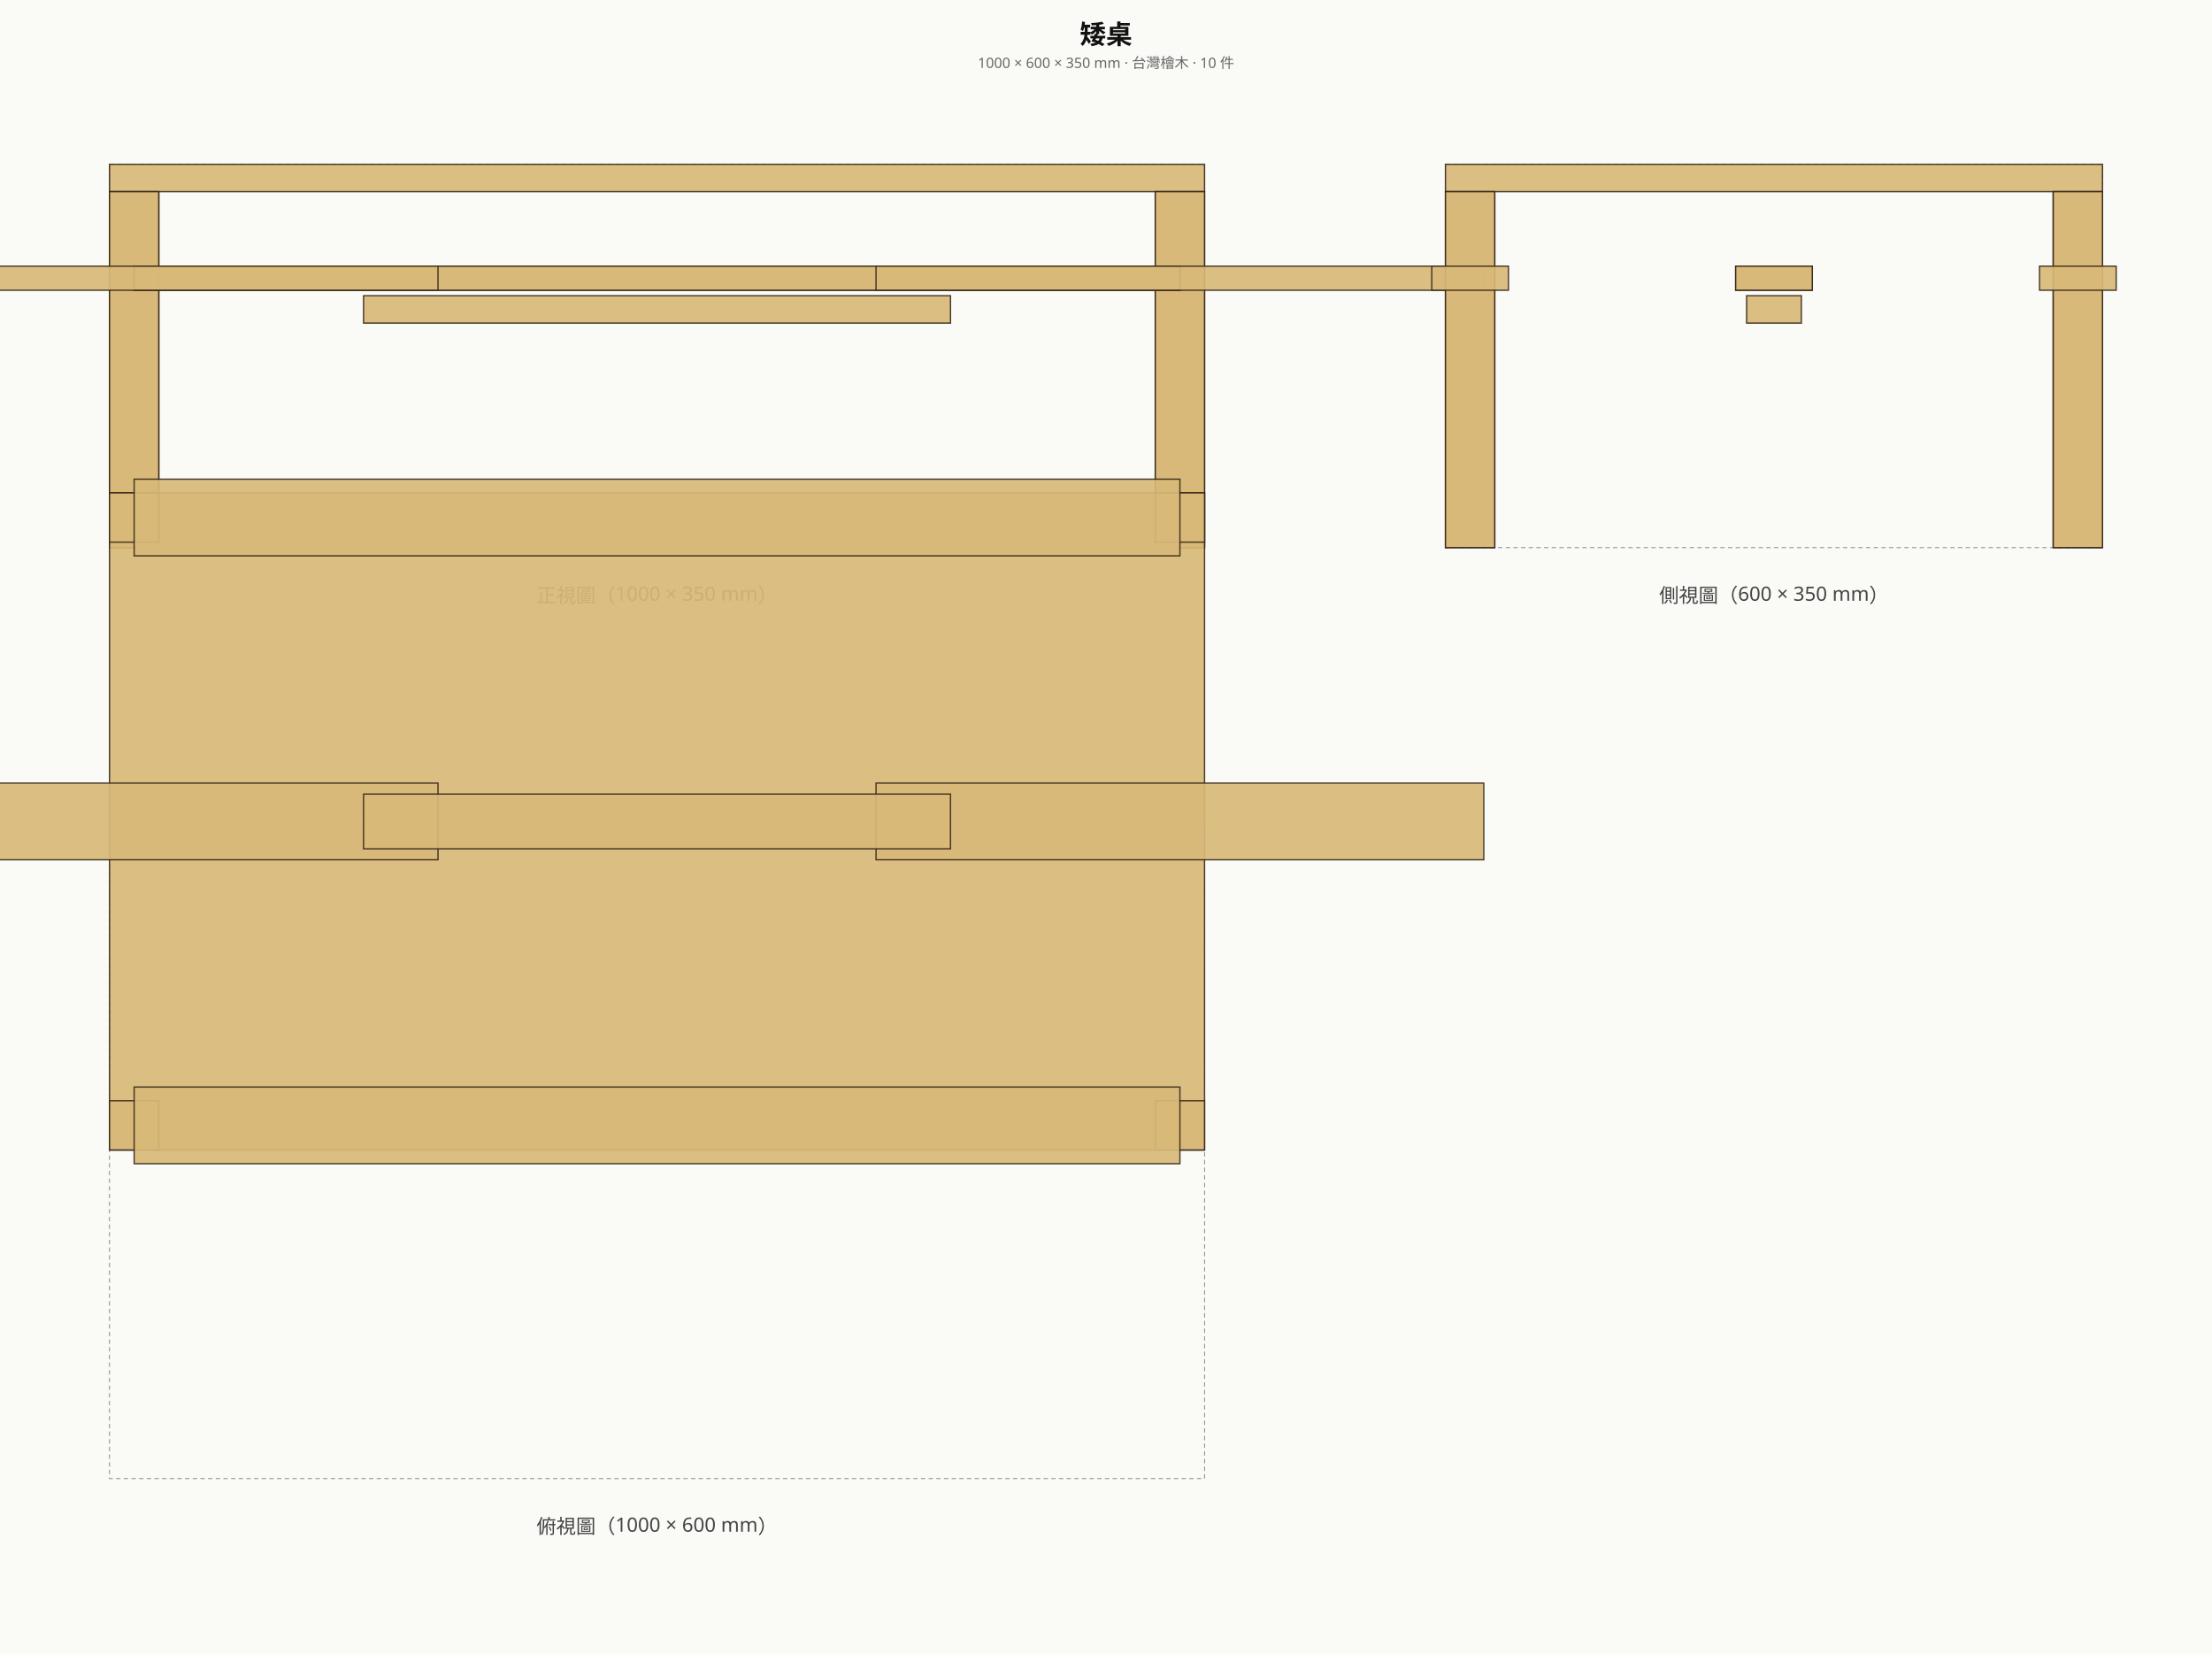
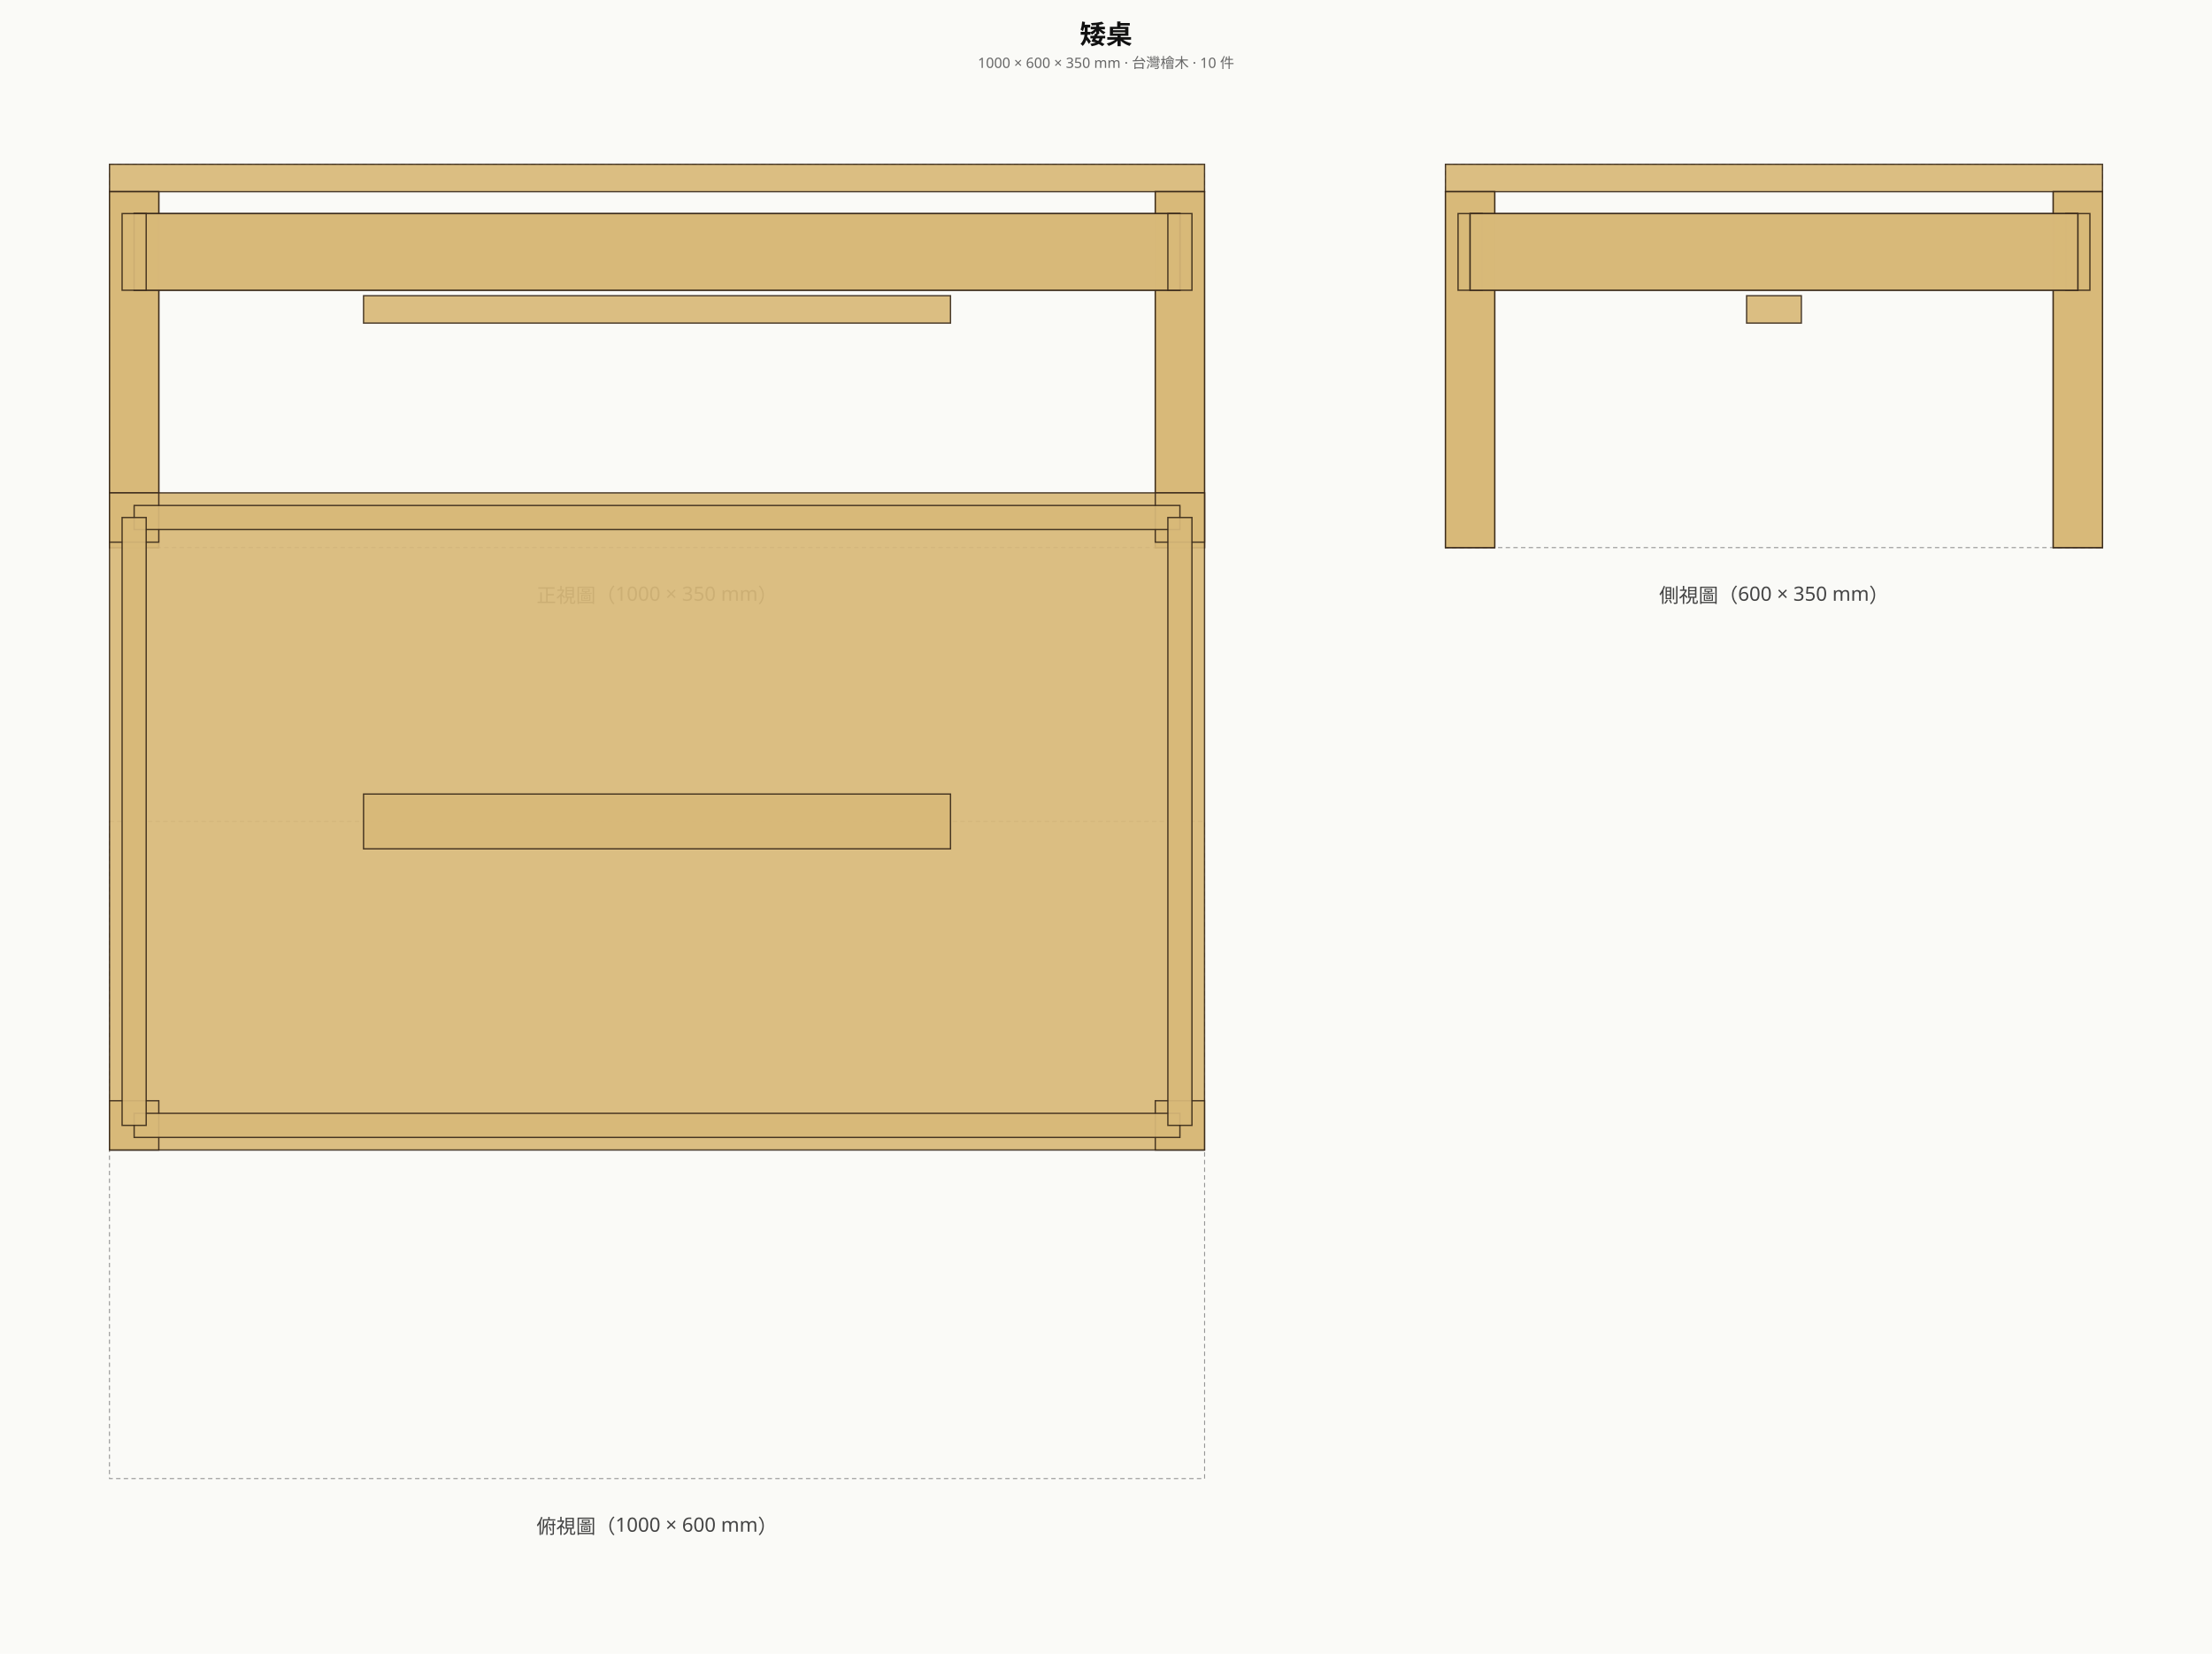
<svg xmlns="http://www.w3.org/2000/svg" viewBox="-20 -50 2020 1510" width="2020" height="1510">
  <rect x="-20" y="-50" width="2020" height="1510" fill="#fafaf7" />
  <text x="990" y="-10" text-anchor="middle" font-size="24" font-weight="700" fill="#111" font-family="sans-serif">矮桌</text>
  <text x="990" y="12" text-anchor="middle" font-size="13" fill="#666" font-family="sans-serif">1000 × 600 × 350 mm · 台灣檜木 · 10 件</text>
  <g transform="translate(580, 100)">
    <rect x="-500.0" y="0" width="1000.0" height="350.0" fill="none" stroke="#888" stroke-dasharray="4 3" stroke-width="0.8" />
    <rect x="-500.0" y="0.0" width="1000.0" height="25.0" fill="#d8b878" stroke="#3a2a1a" stroke-width="1.2" opacity="0.92" />
    <rect x="-500.0" y="25.0" width="45.0" height="325.0" fill="#d8b878" stroke="#3a2a1a" stroke-width="1.2" opacity="0.92" />
    <rect x="455.0" y="25.0" width="45.0" height="325.0" fill="#d8b878" stroke="#3a2a1a" stroke-width="1.2" opacity="0.92" />
    <rect x="-500.0" y="25.0" width="45.0" height="325.0" fill="#d8b878" stroke="#3a2a1a" stroke-width="1.2" opacity="0.92" />
    <rect x="455.0" y="25.0" width="45.0" height="325.0" fill="#d8b878" stroke="#3a2a1a" stroke-width="1.2" opacity="0.92" />
-     <rect x="-477.5" y="93.0" width="955.0" height="22.0" fill="#d8b878" stroke="#3a2a1a" stroke-width="1.2" opacity="0.92" />
-     <rect x="-477.5" y="93.0" width="955.0" height="22.0" fill="#d8b878" stroke="#3a2a1a" stroke-width="1.2" opacity="0.92" />
-     <rect x="-755.0" y="93.0" width="555.0" height="22.0" fill="#d8b878" stroke="#3a2a1a" stroke-width="1.2" opacity="0.92" />
-     <rect x="200.0" y="93.0" width="555.0" height="22.0" fill="#d8b878" stroke="#3a2a1a" stroke-width="1.2" opacity="0.92" />
+     <rect x="-477.5" y="45.0" width="955.0" height="70.0" fill="#d8b878" stroke="#3a2a1a" stroke-width="1.2" opacity="0.92" />
+     <rect x="-477.5" y="45.0" width="955.0" height="70.0" fill="#d8b878" stroke="#3a2a1a" stroke-width="1.2" opacity="0.92" />
+     <rect x="-488.5" y="45.0" width="22.0" height="70.0" fill="#d8b878" stroke="#3a2a1a" stroke-width="1.2" opacity="0.92" />
+     <rect x="466.5" y="45.0" width="22.0" height="70.0" fill="#d8b878" stroke="#3a2a1a" stroke-width="1.2" opacity="0.92" />
    <rect x="-268.0" y="120.0" width="536.0" height="25.0" fill="#d8b878" stroke="#3a2a1a" stroke-width="1.2" opacity="0.92" />
    <text x="0" y="400.0" text-anchor="middle" font-size="18" fill="#444" font-family="sans-serif">正視圖（1000 × 350 mm）</text>
  </g>
  <g transform="translate(1600, 100)">
    <rect x="-300.0" y="0" width="600.0" height="350.0" fill="none" stroke="#888" stroke-dasharray="4 3" stroke-width="0.8" />
    <rect x="-300.0" y="0.0" width="600.0" height="25.0" fill="#d8b878" stroke="#3a2a1a" stroke-width="1.2" opacity="0.92" />
    <rect x="-300.0" y="25.0" width="45.0" height="325.0" fill="#d8b878" stroke="#3a2a1a" stroke-width="1.2" opacity="0.92" />
    <rect x="-300.0" y="25.0" width="45.0" height="325.0" fill="#d8b878" stroke="#3a2a1a" stroke-width="1.2" opacity="0.92" />
    <rect x="255.0" y="25.0" width="45.0" height="325.0" fill="#d8b878" stroke="#3a2a1a" stroke-width="1.2" opacity="0.92" />
    <rect x="255.0" y="25.0" width="45.0" height="325.0" fill="#d8b878" stroke="#3a2a1a" stroke-width="1.2" opacity="0.92" />
-     <rect x="-312.5" y="93.0" width="70.0" height="22.0" fill="#d8b878" stroke="#3a2a1a" stroke-width="1.2" opacity="0.92" />
-     <rect x="242.5" y="93.0" width="70.0" height="22.0" fill="#d8b878" stroke="#3a2a1a" stroke-width="1.2" opacity="0.92" />
-     <rect x="-35.0" y="93.0" width="70.0" height="22.0" fill="#d8b878" stroke="#3a2a1a" stroke-width="1.2" opacity="0.92" />
-     <rect x="-35.0" y="93.0" width="70.0" height="22.0" fill="#d8b878" stroke="#3a2a1a" stroke-width="1.2" opacity="0.92" />
+     <rect x="-288.5" y="45.0" width="22.0" height="70.0" fill="#d8b878" stroke="#3a2a1a" stroke-width="1.2" opacity="0.92" />
+     <rect x="266.5" y="45.0" width="22.0" height="70.0" fill="#d8b878" stroke="#3a2a1a" stroke-width="1.2" opacity="0.92" />
+     <rect x="-277.5" y="45.0" width="555.0" height="70.0" fill="#d8b878" stroke="#3a2a1a" stroke-width="1.2" opacity="0.92" />
+     <rect x="-277.5" y="45.0" width="555.0" height="70.0" fill="#d8b878" stroke="#3a2a1a" stroke-width="1.2" opacity="0.92" />
    <rect x="-25.0" y="120.0" width="50.0" height="25.0" fill="#d8b878" stroke="#3a2a1a" stroke-width="1.2" opacity="0.92" />
    <text x="0" y="400.0" text-anchor="middle" font-size="18" fill="#444" font-family="sans-serif">側視圖（600 × 350 mm）</text>
  </g>
  <g transform="translate(580, 700)">
    <rect x="-500.0" y="0" width="1000.0" height="600.0" fill="none" stroke="#888" stroke-dasharray="4 3" stroke-width="0.8" />
    <rect x="-500.0" y="-300.0" width="1000.0" height="600.0" fill="#d8b878" stroke="#3a2a1a" stroke-width="1.2" opacity="0.92" />
    <rect x="-500.0" y="-300.0" width="45.0" height="45.0" fill="#d8b878" stroke="#3a2a1a" stroke-width="1.2" opacity="0.92" />
    <rect x="455.0" y="-300.0" width="45.0" height="45.0" fill="#d8b878" stroke="#3a2a1a" stroke-width="1.2" opacity="0.92" />
    <rect x="-500.0" y="255.0" width="45.0" height="45.0" fill="#d8b878" stroke="#3a2a1a" stroke-width="1.2" opacity="0.92" />
    <rect x="455.0" y="255.0" width="45.0" height="45.0" fill="#d8b878" stroke="#3a2a1a" stroke-width="1.2" opacity="0.92" />
-     <rect x="-477.5" y="-312.5" width="955.0" height="70.0" fill="#d8b878" stroke="#3a2a1a" stroke-width="1.2" opacity="0.92" />
-     <rect x="-477.5" y="242.5" width="955.0" height="70.0" fill="#d8b878" stroke="#3a2a1a" stroke-width="1.2" opacity="0.92" />
-     <rect x="-755.0" y="-35.0" width="555.0" height="70.0" fill="#d8b878" stroke="#3a2a1a" stroke-width="1.2" opacity="0.92" />
-     <rect x="200.0" y="-35.0" width="555.0" height="70.0" fill="#d8b878" stroke="#3a2a1a" stroke-width="1.2" opacity="0.92" />
+     <rect x="-477.5" y="-288.5" width="955.0" height="22.0" fill="#d8b878" stroke="#3a2a1a" stroke-width="1.2" opacity="0.92" />
+     <rect x="-477.5" y="266.5" width="955.0" height="22.0" fill="#d8b878" stroke="#3a2a1a" stroke-width="1.2" opacity="0.92" />
+     <rect x="-488.5" y="-277.5" width="22.0" height="555.0" fill="#d8b878" stroke="#3a2a1a" stroke-width="1.2" opacity="0.92" />
+     <rect x="466.5" y="-277.5" width="22.0" height="555.0" fill="#d8b878" stroke="#3a2a1a" stroke-width="1.2" opacity="0.92" />
    <rect x="-268.0" y="-25.0" width="536.0" height="50.0" fill="#d8b878" stroke="#3a2a1a" stroke-width="1.2" opacity="0.92" />
    <text x="0" y="650.0" text-anchor="middle" font-size="18" fill="#444" font-family="sans-serif">俯視圖（1000 × 600 mm）</text>
  </g>
</svg>
